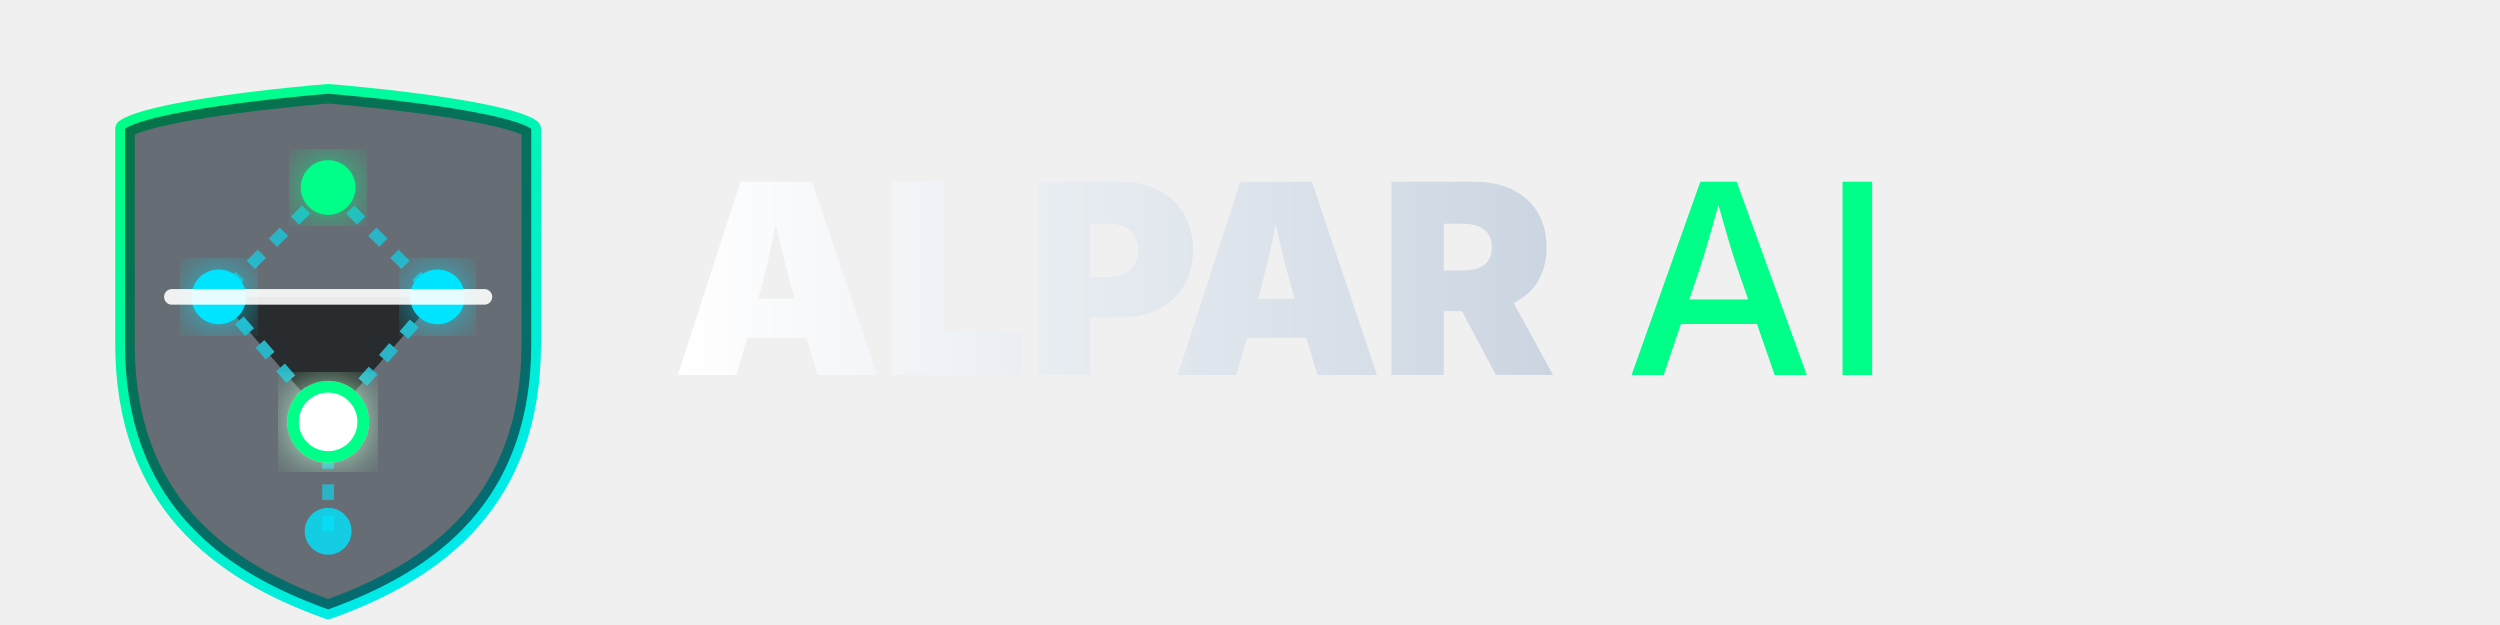
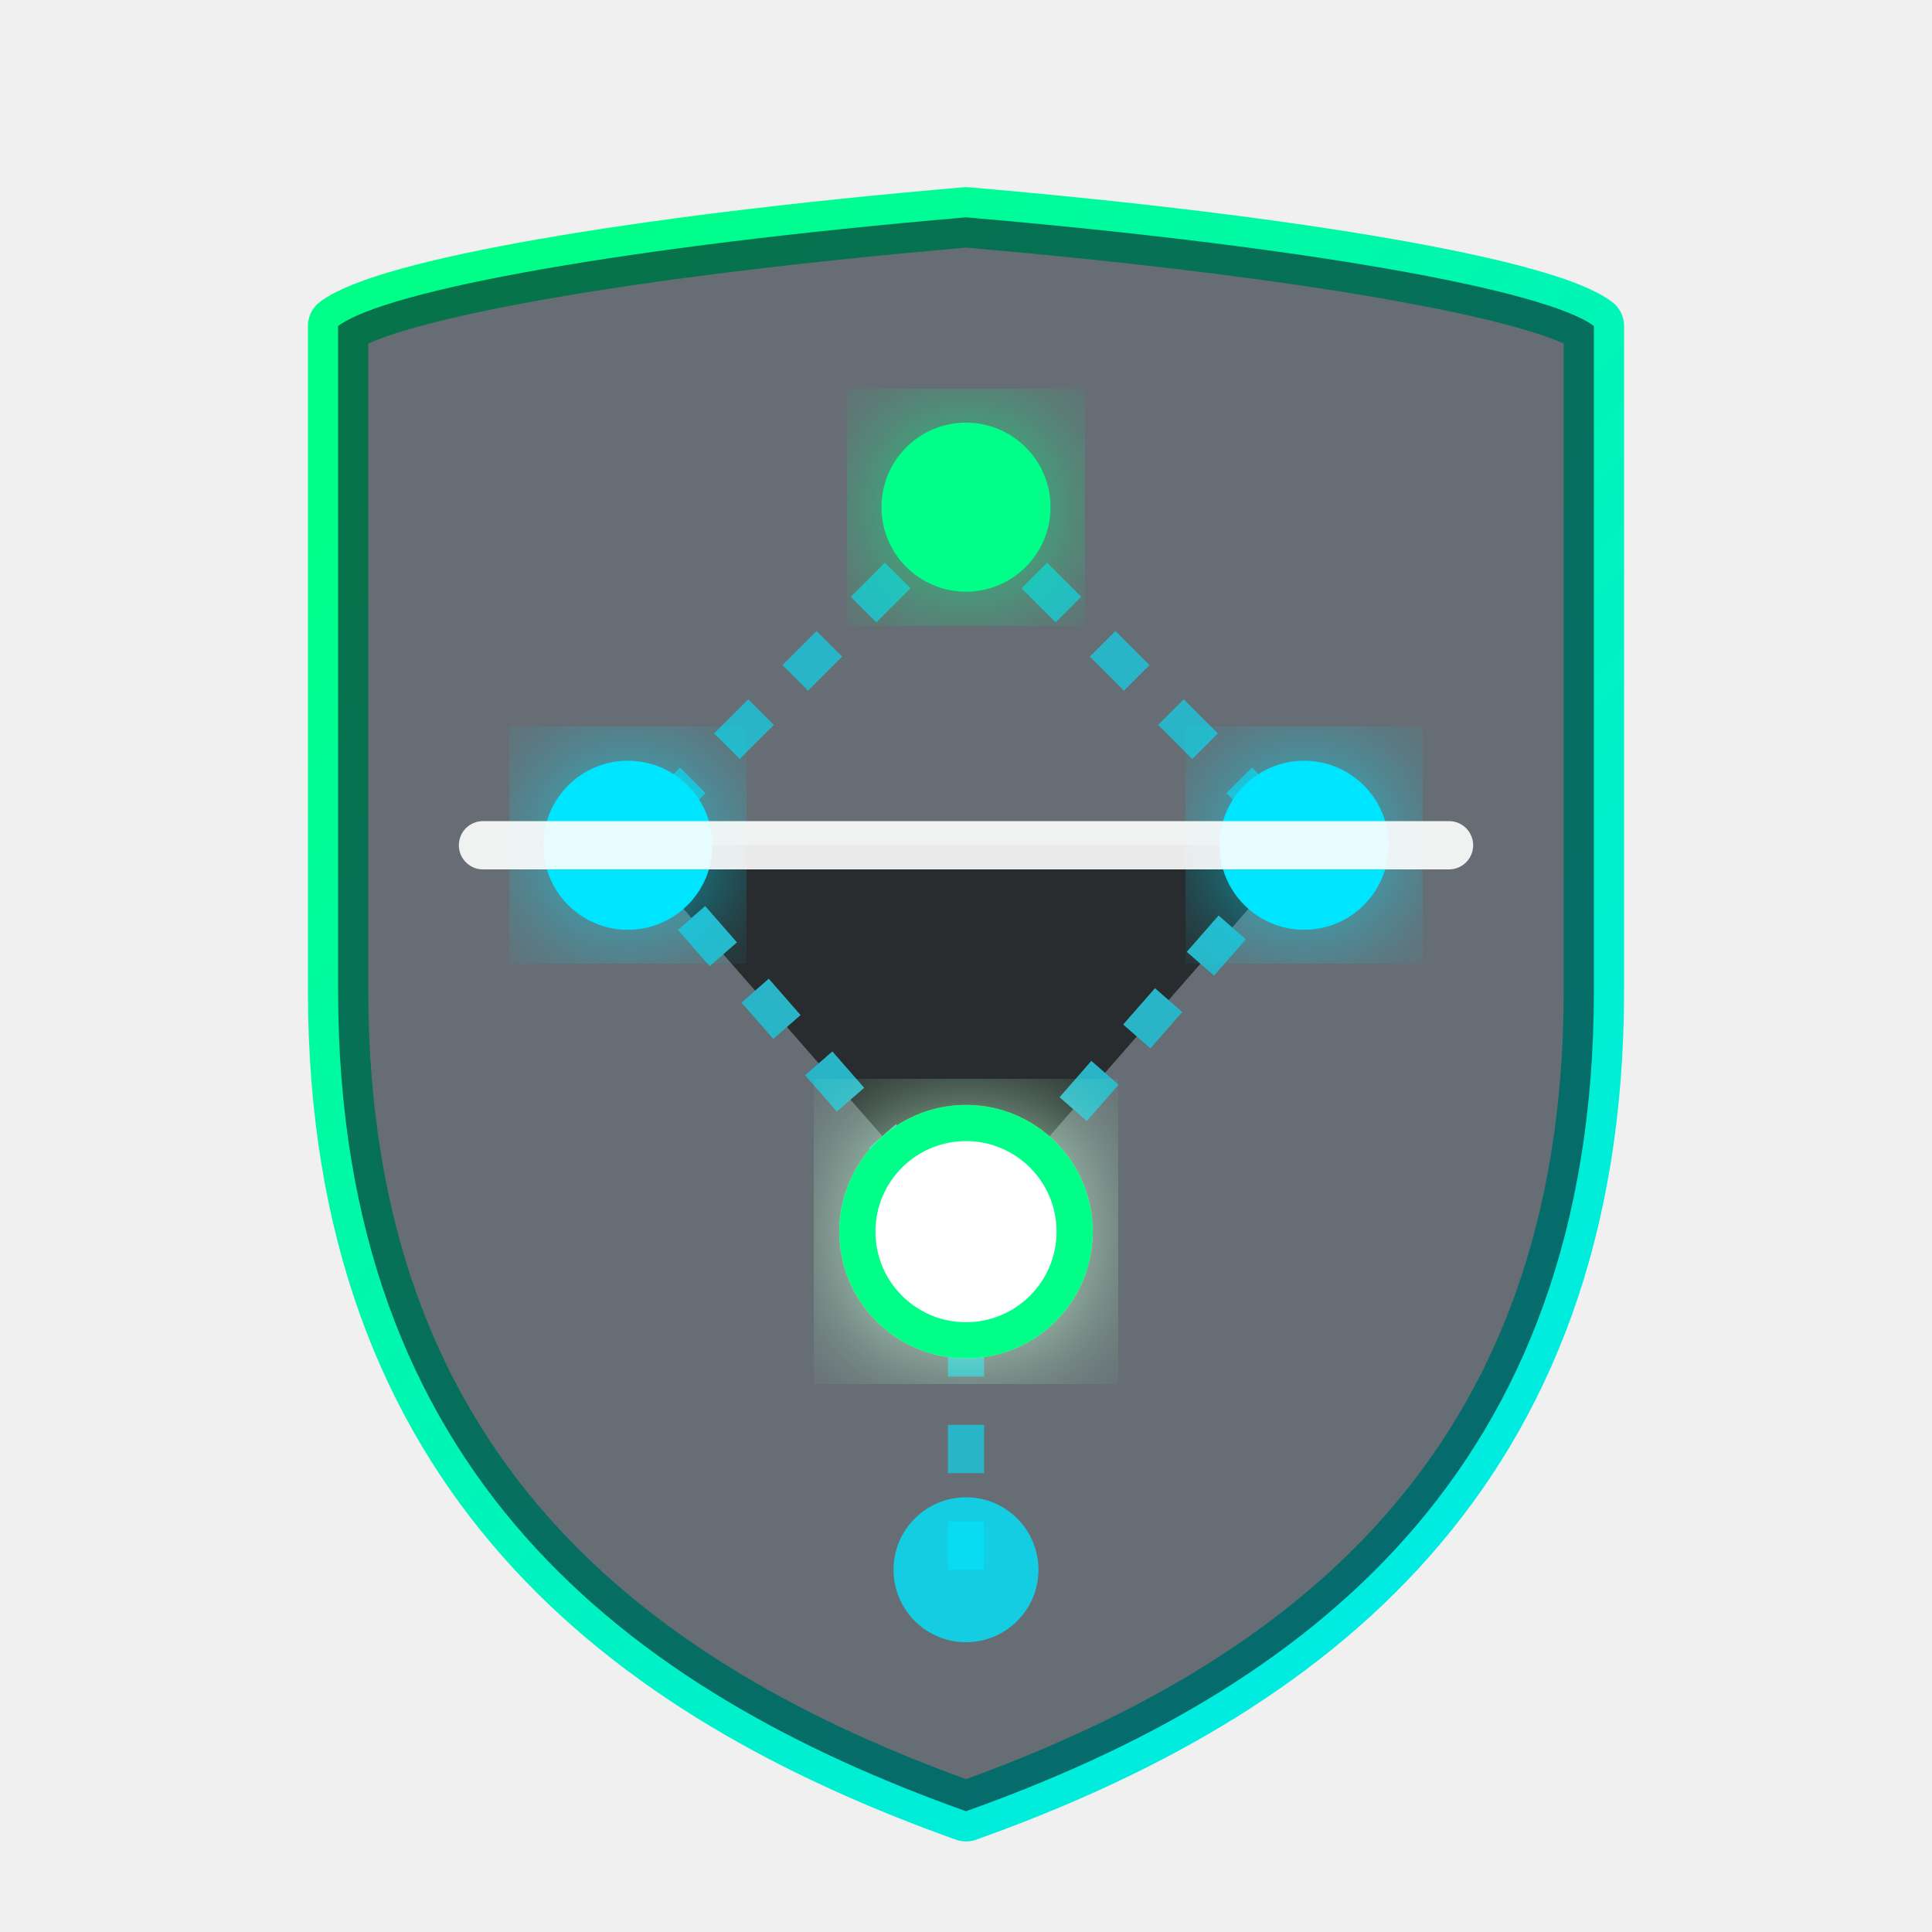
- <svg xmlns="http://www.w3.org/2000/svg" viewBox="0 0 320 80" width="320" height="80" role="img" aria-label="ALPAR AI">
+ <svg xmlns="http://www.w3.org/2000/svg" viewBox="0 0 80 80" width="80" height="80" role="img" aria-label="ALPAR AI Icon">
  <defs>
-     <linearGradient id="alpar-accent-grad" x1="10" y1="10" x2="60" y2="70" gradientUnits="userSpaceOnUse">
+     <linearGradient id="alpar-accent-grad" x1="10" y1="10" x2="70" y2="70" gradientUnits="userSpaceOnUse">
      <stop offset="0%" stop-color="#00FF88" />
      <stop offset="100%" stop-color="#00E5FF" />
    </linearGradient>
    <filter id="alpar-neon-glow" x="-20%" y="-20%" width="140%" height="140%">
      <feGaussianBlur stdDeviation="3" result="blur" />
      <feMerge>
        <feMergeNode in="blur" />
        <feMergeNode in="SourceGraphic" />
      </feMerge>
    </filter>
-     <linearGradient id="alpar-text-grad" x1="0" y1="0" x2="1" y2="0">
-       <stop offset="0%" stop-color="#FFFFFF" />
-       <stop offset="100%" stop-color="#CBD5E1" />
-     </linearGradient>
  </defs>
-   <g transform="translate(10, 8)">
+   <g transform="translate(8, 5)">
    <path d="M 32,4 C 18,5.2 8,7 6,8.5 V 36 C 6,56 18,65 32,70 C 46,65 58,56 58,36 V 8.5 C 56,7 46,5.2 32,4 Z" fill="none" stroke="url(#alpar-accent-grad)" stroke-width="2.5" stroke-linejoin="round" />
    <path d="M 32,4 C 18,5.2 8,7 6,8.5 V 36 C 6,56 18,65 32,70 C 46,65 58,56 58,36 V 8.5 C 56,7 46,5.2 32,4 Z" fill="#0B1622" fill-opacity="0.6" />
    <path d="M 32,16 L 18,30 M 32,16 L 46,30 M 18,30 L 32,46 L 46,30 M 32,46 L 32,60" stroke="#00E5FF" stroke-width="1.5" stroke-dasharray="2,2" opacity="0.6" />
    <circle cx="32" cy="16" r="3.5" fill="#00FF88" filter="url(#alpar-neon-glow)" />
    <circle cx="18" cy="30" r="3.5" fill="#00E5FF" filter="url(#alpar-neon-glow)" />
    <circle cx="46" cy="30" r="3.5" fill="#00E5FF" filter="url(#alpar-neon-glow)" />
    <circle cx="32" cy="46" r="4.5" fill="#FFFFFF" stroke="#00FF88" stroke-width="1.5" filter="url(#alpar-neon-glow)" />
    <circle cx="32" cy="60" r="3" fill="#00E5FF" opacity="0.8" />
    <path d="M 12,30 H 52" stroke="#FFFFFF" stroke-width="2" stroke-linecap="round" opacity="0.9" />
  </g>
-   <g transform="translate(86, 0)" font-family="Inter, -apple-system, BlinkMacSystemFont, 'Segoe UI', system-ui, sans-serif" font-weight="900" letter-spacing="-0.5">
-     <text x="0" y="48" font-size="34" fill="url(#alpar-text-grad)">ALPAR</text>
-     <text x="122" y="48" font-size="34" font-weight="500" fill="#00FF88" letter-spacing="1">AI</text>
-   </g>
</svg>
